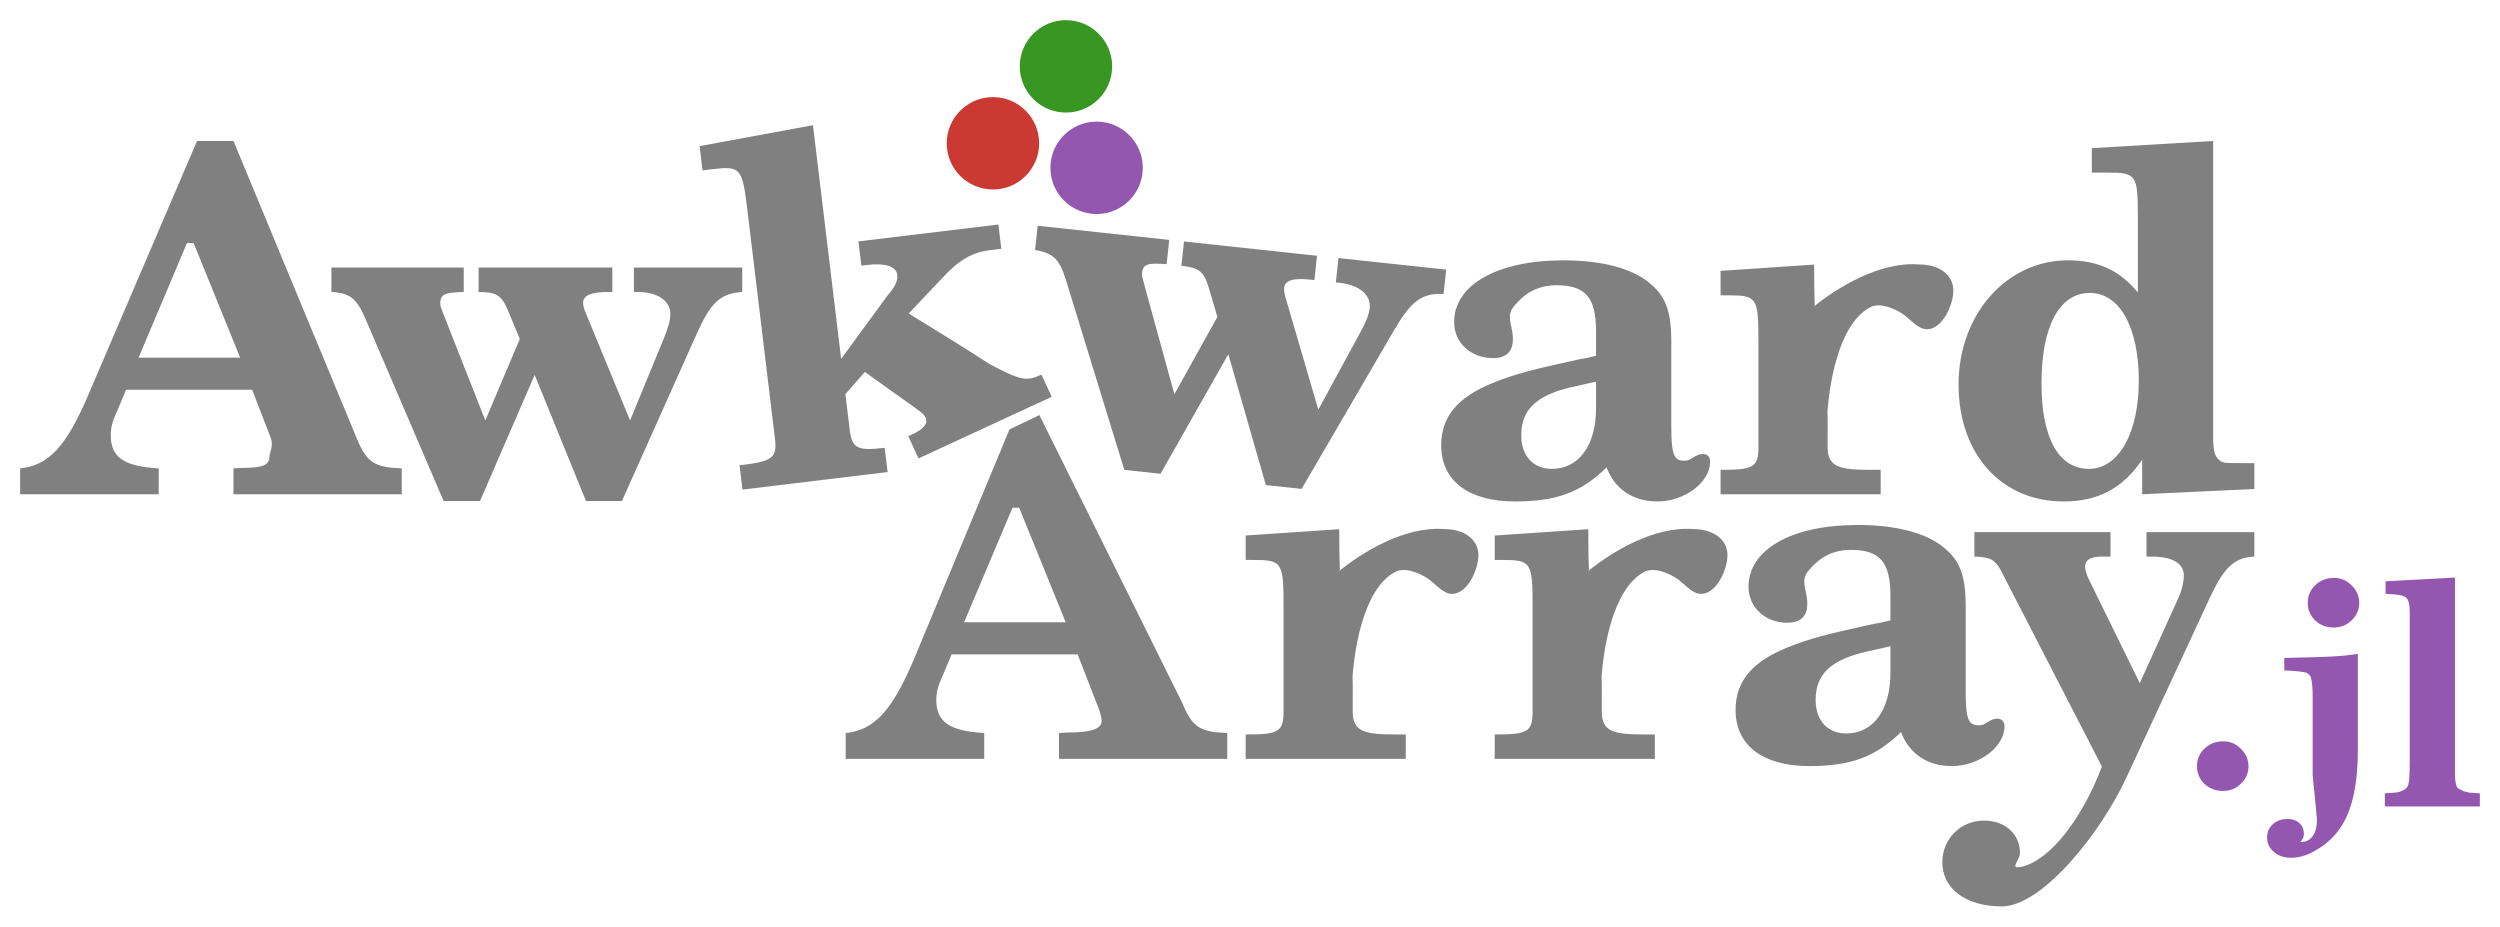
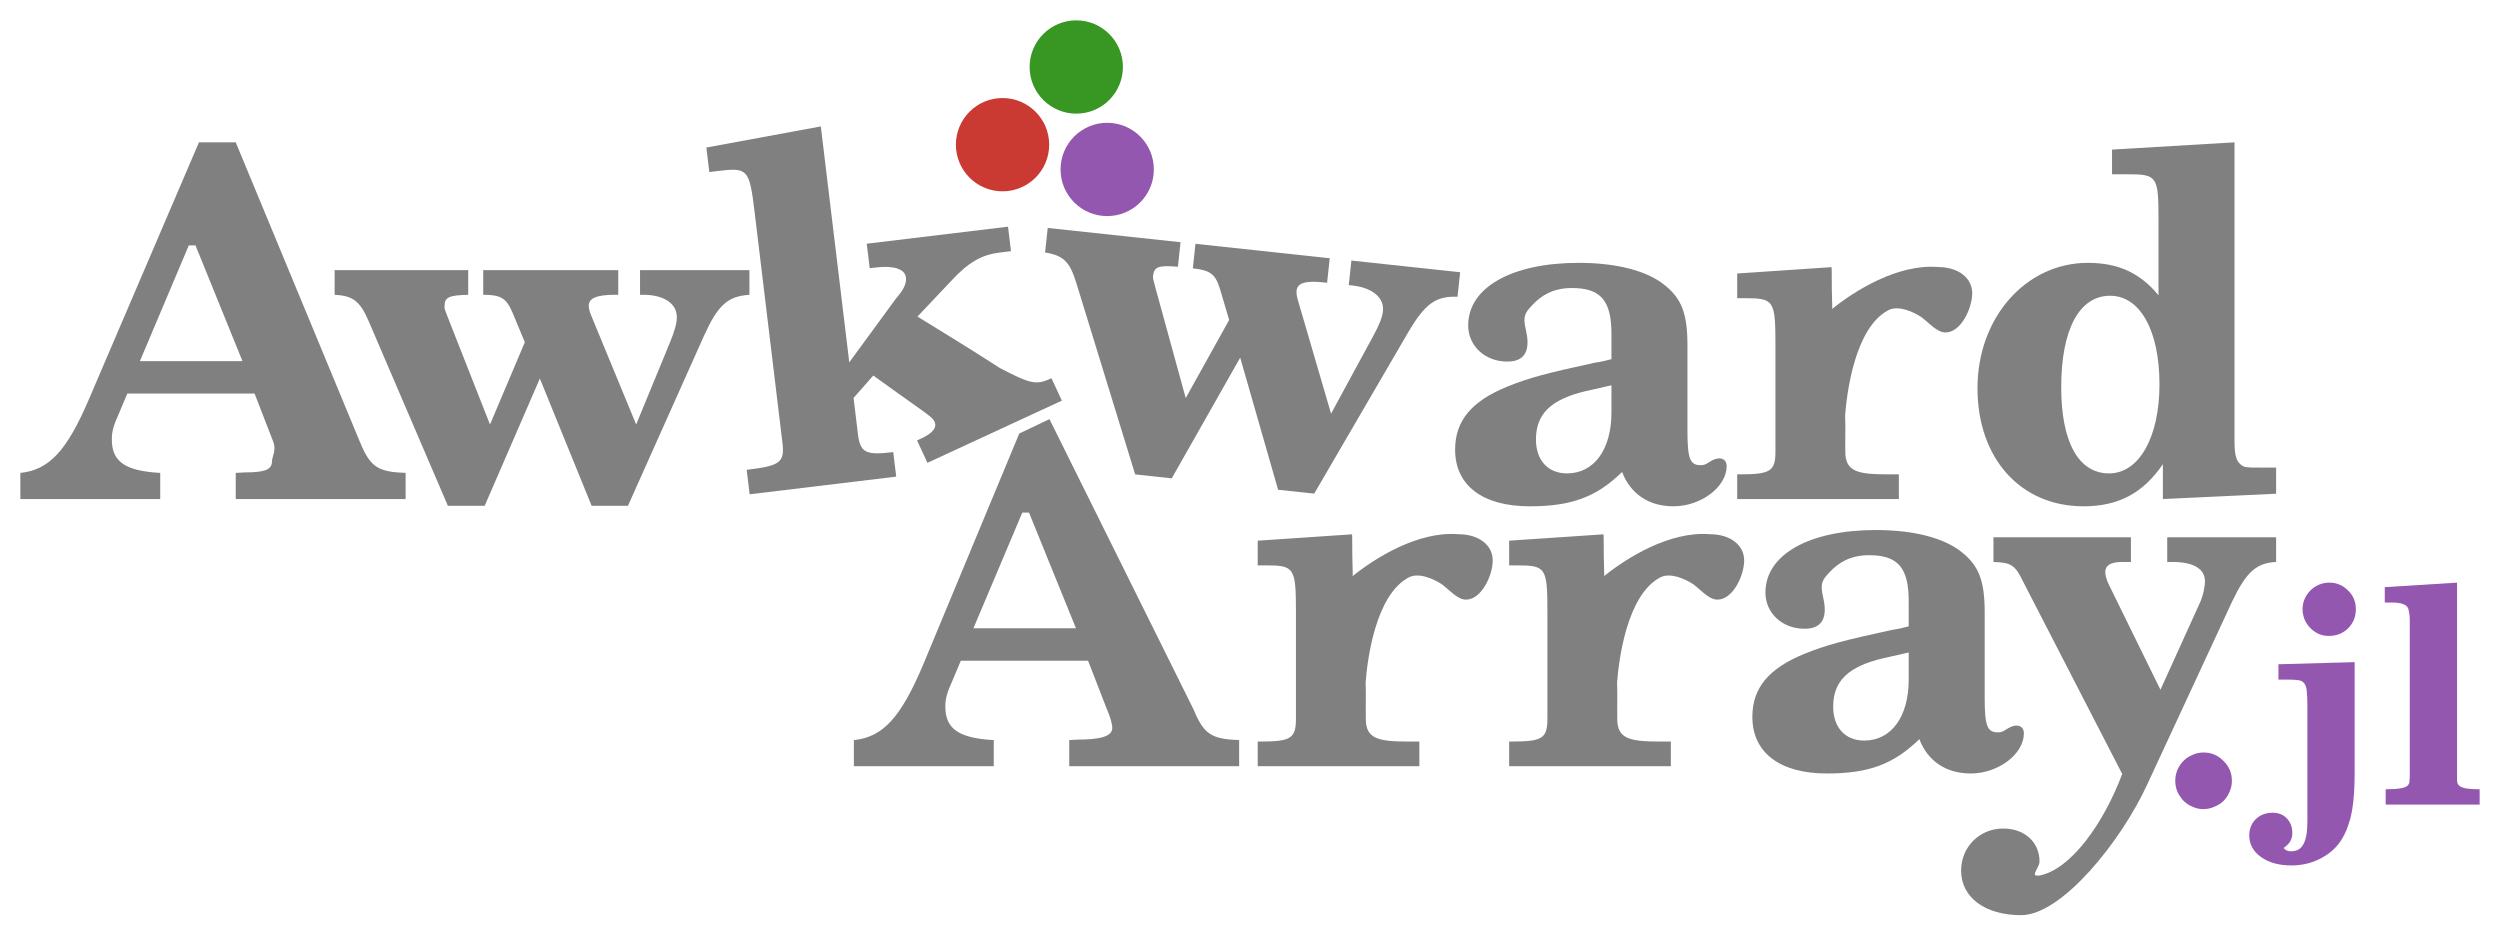
- <svg xmlns="http://www.w3.org/2000/svg" width="2480.392" height="919.298" id="svg3377" version="1.1">
+ <svg xmlns="http://www.w3.org/2000/svg" width="2456.649" height="919.298" id="svg3377" version="1.1">
  <defs id="defs3379" />
  <g id="layer1" transform="translate(396.7006,-89.18378)">
    <g style="color:#000000;font-style:normal;font-variant:normal;font-weight:bold;font-stretch:normal;font-size:144px;line-height:125%;font-family:'DejaVu Sans';-inkscape-font-specification:'Sans Bold';text-align:center;letter-spacing:0px;word-spacing:0px;text-anchor:middle;display:inline;overflow:visible;visibility:visible;fill:#bcbcbc;fill-opacity:1;fill-rule:nonzero;stroke:none;stroke-width:10;marker:none;enable-background:accumulate" id="text3385">
+       <g aria-label=".jl" id="text67260" style="font-size:295.96px;line-height:1.25;font-family:caled;-inkscape-font-specification:caled;opacity:1;vector-effect:none;fill:#9457b0;stroke-width:32.803;stop-color:#000000;stop-opacity:1">
+         <path d="m 1768.669,828.63 q 11.542,0 19.533,8.287 8.287,7.991 8.287,19.533 0,5.919 -2.368,10.951 -2.072,5.031 -5.919,8.879 -3.551,3.552 -8.879,5.623 -5.031,2.368 -10.95,2.368 -5.623,0 -10.655,-2.368 -5.031,-2.072 -8.879,-5.919 -3.551,-3.847 -5.919,-8.879 -2.072,-5.031 -2.072,-10.655 0,-5.623 2.072,-10.655 2.368,-5.327 5.919,-8.879 3.848,-3.847 8.879,-5.919 5.031,-2.368 10.951,-2.368 z" style="font-family:'Century Schoolbook L';-inkscape-font-specification:'Century Schoolbook L Bold';vector-effect:none;stop-color:#000000;stop-opacity:1" id="path95914" />
+         <path d="m 1892.264,661.709 q 10.655,0 18.349,7.695 7.695,7.399 7.695,18.35 0,11.246 -7.695,18.941 -7.695,7.399 -18.941,7.399 -5.327,0 -10.063,-2.072 -4.439,-2.072 -7.991,-5.623 -3.551,-3.552 -5.623,-8.287 -2.072,-5.031 -2.072,-10.359 0,-5.327 2.072,-10.063 2.072,-4.735 5.623,-8.287 3.551,-3.552 8.287,-5.623 5.031,-2.072 10.359,-2.072 z m 24.861,185.863 q 0,11.542 -0.592,20.717 -0.592,8.879 -1.776,16.278 -1.184,7.399 -3.256,13.318 -1.776,6.215 -4.735,11.838 -6.807,13.91 -21.013,21.901 -13.91,7.991 -30.78,7.991 -18.349,0 -29.892,-8.287 -11.543,-8.287 -11.543,-21.309 0,-9.471 6.511,-15.982 6.511,-6.215 16.574,-6.215 8.583,0 13.91,5.623 5.327,5.623 5.327,14.206 0,5.031 -2.072,8.287 -1.776,3.256 -6.511,6.511 2.368,3.256 7.399,3.256 8.583,0 12.134,-7.103 3.848,-6.807 3.848,-22.197 v -113.945 q 0,-8.879 -0.592,-13.91 -0.296,-5.031 -2.368,-7.695 -1.776,-2.664 -5.623,-3.256 -3.848,-0.592 -10.359,-0.592 h -9.471 v -15.094 l 74.878,-2.072 z" style="font-family:'Century Schoolbook L';-inkscape-font-specification:'Century Schoolbook L Bold';vector-effect:none;stop-color:#000000;stop-opacity:1" id="path95916" />
+         <path d="m 2017.751,837.213 q 0,7.991 0,12.43 0,4.439 0,6.807 0.296,2.072 0.592,2.96 0.592,0.592 1.184,1.48 1.48,1.776 6.511,2.96 5.031,0.888 11.838,0.888 h 2.072 v 15.094 h -92.34 v -15.094 h 1.184 q 17.166,0 20.717,-3.847 0.592,-0.888 0.888,-1.48 0.592,-0.888 0.592,-2.96 0.296,-2.368 0.296,-6.807 0,-4.439 0,-12.43 V 708.766 q 0,-5.919 0,-9.471 0,-3.847 -0.296,-5.919 -0.296,-2.368 -0.592,-3.552 -0.296,-1.184 -0.592,-2.664 -1.48,-3.256 -5.327,-4.439 -3.551,-1.48 -12.134,-1.48 h -5.623 V 666.148 l 71.03,-4.439 z" style="font-family:'Century Schoolbook L';-inkscape-font-specification:'Century Schoolbook L Bold';vector-effect:none;stop-color:#000000;stop-opacity:1" id="path95918" />
+       </g>
      <path d="M -201.197,229.046 -309.163,481.124 c -21.878,51.367 -39.476,69.916 -67.538,72.77 v 25.683 h 137.454 v -25.683 c -34.245,-1.902 -47.562,-10.939 -47.562,-32.818 0,-8.086 1.427,-13.317 7.61,-27.11 l 7.61,-18.074 h 125.035 l 18.074,46.611 c 3.805,8.561 -0.898,15.695 -0.898,19.5 0,8.561 -6.183,11.415 -27.586,11.415 l -8.086,0.476 v 25.683 H 1.893 v -25.683 c -27.11,-0.951 -34.72,-5.707 -44.708,-29.964 L -165.05,229.046 h -36.147 m -3.382,101.307 46.135,113.673 h -100.779 l 48.038,-113.673" style="color:#000000;font-family:'Century Schoolbook L';-inkscape-font-specification:'Century Schoolbook L Bold';display:inline;overflow:visible;visibility:visible;fill:#808080;fill-opacity:1;fill-rule:nonzero;stroke:none;stroke-width:33.029;marker:none;enable-background:accumulate" id="path3392" />
      <path d="M 228.436,506.332 184.679,400.269 c -1.902,-4.281 -2.854,-8.086 -2.854,-10.464 0,-7.61 7.61,-10.939 25.683,-10.939 h 3.329 V 354.61 H 78.14 v 24.257 c 17.598,0 22.83,3.329 29.013,18.074 L 119.043,425.477 84.798,506.332 43.42,401.22 c -3.329,-8.561 -3.329,-8.561 -3.329,-10.939 0,-9.037 4.281,-10.939 23.305,-11.415 V 354.61 H -67.876 v 24.257 c 18.549,0.951 25.208,6.659 33.769,26.635 L 43.42,586.236 H 79.567 l 54.221,-125.088 50.891,125.088 h 35.671 l 74.672,-166.943 c 13.793,-30.44 23.305,-39.001 44.708,-40.428 v -24.257 h -107.49 v 24.257 h 3.329 c 19.976,0 32.818,8.561 32.818,21.879 0,5.707 -1.902,13.317 -6.659,24.732 l -33.293,80.855" style="color:#000000;font-family:'Century Schoolbook L';-inkscape-font-specification:'Century Schoolbook L Bold';display:inline;overflow:visible;visibility:visible;fill:#808080;fill-opacity:1;fill-rule:nonzero;stroke:none;stroke-width:33.029;marker:none;enable-background:accumulate" id="path3394" />
      <path id="path3396" style="color:#000000;font-family:'Century Schoolbook L';-inkscape-font-specification:'Century Schoolbook L Bold';display:inline;overflow:visible;visibility:visible;fill:#808080;fill-opacity:1;fill-rule:nonzero;stroke:none;stroke-width:33.029;marker:none;enable-background:accumulate" d="m 409.882,213.404 -112.473,20.751 2.905,24.082 8.972,-1.082 c 28.804,-3.474 30.448,-1.756 35.517,40.27 l 24.717,204.934 2.677,22.193 c 2.278,18.888 -2.574,22.348 -33.267,26.049 l -1.889,0.228 2.905,24.082 144.02,-17.37 -2.905,-24.082 c -27.387,3.303 -32.508,0.567 -34.786,-18.321 l -2.62,-21.721 -1.595,-13.222 19.386,-21.98 c 16.056,11.614 32.212,23.089 48.375,34.554 5.45,4.179 10.005,6.9 11.803,10.785 2.596,5.611 -1.617,11.229 -12.84,16.422 l -4.317,1.997 10.186,22.014 132.087,-61.114 -10.186,-22.014 c -15.108,6.99 -20.391,5.766 -50.768,-10.051 -26.723,-17.256 -53.809,-33.92 -80.93,-50.537 l 32.714,-34.606 c 17.367,-18.862 30.377,-26.18 48.321,-28.344 l 10.861,-1.31 -2.905,-24.082 -138.826,16.744 2.905,24.082 5.666,-0.683 c 17.944,-2.164 28.901,1.305 29.927,9.804 0.683,5.666 -1.939,11.731 -9.527,20.312 l -46.146,63.064 -27.963,-231.849" />
      <path d="M 911.277,495.668 879.091,385.54 c -1.435,-4.459 -1.974,-8.344 -1.72,-10.708 0.812,-7.566 8.734,-10.064 26.704,-8.135 l 3.31,0.355 2.589,-24.118 -131.94,-14.164 -2.589,24.118 c 17.497,1.878 22.344,5.747 26.918,21.067 l 8.776,29.643 -42.68,76.738 -29.923,-108.928 c -2.397,-8.868 -2.397,-8.868 -2.143,-11.232 0.965,-8.985 5.424,-10.42 24.391,-8.862 l 2.589,-24.118 -130.521,-14.012 -2.589,24.118 c 18.342,2.926 24.353,9.311 30.733,30.087 l 57.791,187.978 35.941,3.858 67.263,-118.586 37.248,129.806 35.468,3.808 92.066,-158.018 c 16.963,-28.793 27.335,-36.29 48.768,-35.424 l 2.589,-24.118 -106.876,-11.474 -2.589,24.118 3.31,0.355 c 19.862,2.132 31.716,12.015 30.295,25.257 -0.609,5.675 -3.313,13.038 -9.261,23.88 l -41.734,76.84" style="color:#000000;font-family:'Century Schoolbook L';-inkscape-font-specification:'Century Schoolbook L Bold';display:inline;overflow:visible;visibility:visible;fill:#808080;fill-opacity:1;fill-rule:nonzero;stroke:none;stroke-width:33.029;marker:none;enable-background:accumulate" id="path3398" />
      <path d="m 1799.05,229.046 -120.332,7.134 v 24.257 h 15.22 c 29.013,0 30.44,1.903 30.44,44.233 v 74.672 c -18.074,-21.878 -39.477,-31.867 -69.441,-31.867 -60.879,0 -108.441,53.745 -108.441,123.186 0,68.965 42.33,116.051 104.161,116.051 34.245,0 58.501,-12.842 78.002,-41.379 v 34.245 l 111.295,-5.232 v -25.683 h -12.842 c -17.122,0 -18.549,0 -22.354,-3.329 -4.281,-3.805 -5.707,-9.512 -5.707,-23.781 V 229.046 m -122.234,150.772 c 29.488,0 48.513,34.245 48.513,87.038 0,51.843 -19.976,87.514 -49.465,87.514 -29.964,0 -47.086,-30.44 -47.086,-84.66 0,-56.599 17.598,-89.892 48.038,-89.892" style="color:#000000;font-family:'Century Schoolbook L';-inkscape-font-specification:'Century Schoolbook L Bold';display:inline;overflow:visible;visibility:visible;fill:#808080;fill-opacity:1;fill-rule:nonzero;stroke:none;stroke-width:33.029;marker:none;enable-background:accumulate" id="path3404" />
      <path d="m 509.896,743.673 c -21.878,51.367 -39.476,69.916 -67.538,72.77 v 25.683 H 579.812 v -25.683 c -34.245,-1.902 -47.562,-10.939 -47.562,-32.818 0,-8.086 1.427,-13.317 7.61,-27.11 l 7.61,-18.074 h 125.035 l 18.074,46.611 c 3.805,8.561 5.707,15.695 5.707,19.5 0,8.561 -12.789,11.415 -34.192,11.415 l -8.086,0.476 v 25.683 h 166.943 v -25.683 c -27.11,-0.951 -34.72,-5.707 -44.708,-29.964 L 634.546,501.031 604.886,515.186 m 9.594,77.715 46.135,113.673 H 559.836 l 48.038,-113.673" style="color:#000000;font-family:'Century Schoolbook L';-inkscape-font-specification:'Century Schoolbook L Bold';display:inline;overflow:visible;visibility:visible;fill:#808080;fill-opacity:1;fill-rule:nonzero;stroke:none;stroke-width:33.029;marker:none;enable-background:accumulate" id="path3406" />
      <path d="m 1553.566,690.879 c 0,-30.915 -5.707,-45.66 -22.354,-58.977 -17.598,-14.269 -47.562,-21.878 -84.66,-21.878 -65.635,0 -108.441,24.257 -108.441,61.355 0,20.452 16.647,35.671 38.525,35.671 21.878,0 21.344,-17.567 18.179,-31.052 -3.165,-13.485 -1.121,-16.705 6.755,-24.979 7.876,-8.274 19.299,-16.262 38.324,-16.262 28.537,0 39.001,12.366 39.001,45.184 v 24.732 c -5.232,1.427 -11.415,2.854 -15.695,3.329 -48.038,10.464 -64.684,14.744 -87.039,23.781 -34.72,14.269 -50.891,33.293 -50.891,61.831 0,35.196 27.11,55.648 73.246,55.648 40.903,0 65.635,-9.037 90.843,-33.769 8.085,21.403 26.159,33.769 50.416,33.769 27.11,0 52.318,-19.025 52.318,-39.476 0,-4.756 -2.854,-7.61 -7.134,-7.61 -2.854,0 -5.707,0.951 -9.512,3.329 -4.281,2.854 -5.707,3.329 -9.037,3.329 -10.464,0 -12.842,-6.659 -12.842,-34.245 v -83.709 m -74.672,39.476 V 756.99 c 0,36.623 -17.122,59.928 -43.757,59.928 -18.549,0 -30.44,-12.842 -30.44,-33.293 0,-25.208 14.744,-39.476 48.989,-47.562 l 25.208,-5.707" style="color:#000000;font-family:'Century Schoolbook L';-inkscape-font-specification:'Century Schoolbook L Bold';display:inline;overflow:visible;visibility:visible;fill:#808080;fill-opacity:1;fill-rule:nonzero;stroke:none;stroke-width:33.029;marker:none;enable-background:accumulate" id="path3412" />
      <path d="M 1726.28,766.978 1675.864,664.244 c -2.378,-4.756 -3.805,-9.512 -3.805,-12.842 0,-6.659 5.232,-9.988 16.647,-9.988 h 8.561 v -24.257 h -135.076 v 24.257 c 17.598,0.476 21.403,3.329 29.013,19.025 l 97.502,189.297 c -17.972,47.911 -50.156,93.76 -81.261,99.798 -2.378,0 -5.606,0.8 -4.281,-2.854 1.326,-3.654 4.277,-7.232 4.281,-10.992 0.02,-19.025 -14.744,-32.342 -35.672,-32.342 -23.305,0 -41.379,18.074 -41.379,41.379 0,26.159 23.305,43.757 58.977,43.757 39.952,0 98.383,-72.635 124.067,-128.758 l 83.234,-179.309 c 13.793,-29.013 23.781,-38.05 43.281,-39.001 v -24.257 h -107.014 v 24.257 h 5.232 c 20.452,0 31.866,6.659 31.866,19.025 0,5.232 -1.902,13.793 -4.28,19.5 l -39.477,87.038" style="color:#000000;font-family:'Century Schoolbook L';-inkscape-font-specification:'Century Schoolbook L Bold';display:inline;overflow:visible;visibility:visible;fill:#808080;fill-opacity:1;fill-rule:nonzero;stroke:none;stroke-width:33.029;marker:none;enable-background:accumulate" id="path3414" />
      <g style="color:#000000;font-weight:normal;font-size:139.291px;line-height:125%;font-family:'Liberation Serif';-inkscape-font-specification:'Liberation Serif';display:inline;overflow:visible;visibility:visible;fill:#808080;fill-opacity:1;fill-rule:nonzero;stroke:none;stroke-width:10;marker:none;enable-background:accumulate" id="text2999" transform="matrix(3.302916,0,0,3.302916,-259.6662,-916.1037)">
        <path id="path3007" style="color:#000000;font-family:'URW Bookman L';-inkscape-font-specification:'URW Bookman L';display:inline;overflow:visible;visibility:visible;fill:#808080;fill-opacity:1;fill-rule:nonzero;stroke:none;stroke-width:10;marker:none;enable-background:accumulate" d="m 435.577,463.331 -28.071,1.892 v 7.344 h 2.16 c 8.784,0 9.216,0.576 9.216,13.968 v 25.056 6.624 c 0,5.904 -1.584,6.768 -10.8,6.768 h -0.576 v 7.344 h 48.096 v -7.344 h -3.168 c -9.216,0 -12.764,-0.864 -12.764,-6.768 -0.066,-3.505 0.102,-7.426 -0.061,-10.678 0.481,-6.582 2.838,-26.075 12.815,-31.372 2.995,-1.59 7.45,0.418 9.957,2.089 2.368,1.811 4.597,4.507 7.104,4.507 4.597,0 7.94,-7.204 7.94,-11.661 0,-4.597 -4.179,-7.8 -10.168,-7.8 -12.014,-0.993 -24.882,7.092 -31.647,12.575 l 0.18,-0.358 c -0.124,-3.75 -0.171,-7.515 -0.171,-11.302" />
      </g>
      <g transform="matrix(3.302916,0,0,3.302916,-506.765,-916.1037)" id="g3029" style="color:#000000;font-weight:normal;font-size:139.291px;line-height:125%;font-family:'Liberation Serif';-inkscape-font-specification:'Liberation Serif';display:inline;overflow:visible;visibility:visible;fill:#808080;fill-opacity:1;fill-rule:nonzero;stroke:none;stroke-width:10;marker:none;enable-background:accumulate">
        <path d="m 435.577,463.331 -28.071,1.892 v 7.344 h 2.16 c 8.784,0 9.216,0.576 9.216,13.968 v 25.056 6.624 c 0,5.904 -1.584,6.768 -10.8,6.768 h -0.576 v 7.344 h 48.096 v -7.344 h -3.168 c -9.216,0 -12.764,-0.864 -12.764,-6.768 -0.066,-3.505 0.102,-7.426 -0.061,-10.678 0.481,-6.582 2.838,-26.075 12.815,-31.372 2.995,-1.59 7.45,0.418 9.957,2.089 2.368,1.811 4.597,4.507 7.104,4.507 4.597,0 7.94,-7.204 7.94,-11.661 0,-4.597 -4.179,-7.8 -10.168,-7.8 -12.014,-0.993 -24.882,7.092 -31.647,12.575 l 0.18,-0.358 c -0.124,-3.75 -0.171,-7.515 -0.171,-11.302" style="color:#000000;font-family:'URW Bookman L';-inkscape-font-specification:'URW Bookman L';display:inline;overflow:visible;visibility:visible;fill:#808080;fill-opacity:1;fill-rule:nonzero;stroke:none;stroke-width:10;marker:none;enable-background:accumulate" id="path3031" />
      </g>
      <g transform="matrix(3.302916,0,0,3.302916,-35.57782,-1178.652)" id="g3033" style="color:#000000;font-weight:normal;font-size:139.291px;line-height:125%;font-family:'Liberation Serif';-inkscape-font-specification:'Liberation Serif';display:inline;overflow:visible;visibility:visible;fill:#808080;fill-opacity:1;fill-rule:nonzero;stroke:none;stroke-width:10;marker:none;enable-background:accumulate">
        <path d="m 435.577,463.331 -28.071,1.892 v 7.344 h 2.16 c 8.784,0 9.216,0.576 9.216,13.968 v 25.056 6.624 c 0,5.904 -1.584,6.768 -10.8,6.768 h -0.576 v 7.344 h 48.096 v -7.344 h -3.168 c -9.216,0 -12.764,-0.864 -12.764,-6.768 -0.066,-3.505 0.102,-7.426 -0.061,-10.678 0.481,-6.582 2.838,-26.075 12.815,-31.372 2.995,-1.59 7.45,0.418 9.957,2.089 2.368,1.811 4.597,4.507 7.104,4.507 4.597,0 7.94,-7.204 7.94,-11.661 0,-4.597 -4.179,-7.8 -10.168,-7.8 -12.014,-0.993 -24.882,7.092 -31.647,12.575 l 0.18,-0.358 c -0.124,-3.75 -0.171,-7.515 -0.171,-11.302" style="color:#000000;font-family:'URW Bookman L';-inkscape-font-specification:'URW Bookman L';display:inline;overflow:visible;visibility:visible;fill:#808080;fill-opacity:1;fill-rule:nonzero;stroke:none;stroke-width:10;marker:none;enable-background:accumulate" id="path3035" />
      </g>
      <path id="path3037" style="color:#000000;font-family:'Century Schoolbook L';-inkscape-font-specification:'Century Schoolbook L Bold';display:inline;overflow:visible;visibility:visible;fill:#808080;fill-opacity:1;fill-rule:nonzero;stroke:none;stroke-width:33.029;marker:none;enable-background:accumulate" d="m 1261.482,428.331 c 0,-30.915 -5.707,-45.66 -22.354,-58.977 -17.598,-14.269 -47.562,-21.879 -84.66,-21.879 -65.635,0 -108.441,24.257 -108.441,61.355 0,20.452 16.647,35.671 38.525,35.671 21.878,0 21.344,-17.567 18.179,-31.052 -3.165,-13.485 -1.121,-16.705 6.755,-24.979 7.876,-8.274 19.299,-16.262 38.324,-16.262 28.537,0 39.001,12.366 39.001,45.184 v 24.732 c -5.232,1.427 -11.415,2.854 -15.695,3.329 -48.038,10.464 -64.684,14.744 -87.039,23.781 -34.72,14.269 -50.891,33.293 -50.891,61.831 0,35.196 27.11,55.648 73.246,55.648 40.903,0 65.635,-9.037 90.843,-33.769 8.086,21.403 26.159,33.769 50.416,33.769 27.11,0 52.318,-19.025 52.318,-39.476 0,-4.756 -2.854,-7.61 -7.134,-7.61 -2.854,0 -5.707,0.951 -9.512,3.329 -4.28,2.854 -5.707,3.329 -9.037,3.329 -10.464,0 -12.842,-6.659 -12.842,-34.245 v -83.709 m -74.672,39.476 v 26.635 c 0,36.623 -17.122,59.928 -43.757,59.928 -18.549,0 -30.44,-12.842 -30.44,-33.293 0,-25.208 14.744,-39.476 48.989,-47.562 l 25.208,-5.707" />
-       <path style="font-size:341.325px;line-height:1.25;font-family:'Century Schoolbook T';-inkscape-font-specification:'Century Schoolbook T Bold';font-variation-settings:normal;vector-effect:none;fill:#9457b0;fill-opacity:1;stroke:none;stroke-width:32.803;stroke-linecap:butt;stroke-linejoin:miter;stroke-miterlimit:4;stroke-dasharray:none;stroke-dashoffset:0;stroke-opacity:1;-inkscape-stroke:none;marker:none;stop-color:#000000" d="m 1919.024,662.546 q 10.085,0 17.388,7.37 7.651,7.37 7.651,17.421 0,10.05 -7.651,17.421 -7.303,7.035 -17.736,7.035 -10.78,0 -18.431,-7.035 -7.303,-7.37 -7.303,-17.421 0,-10.385 7.303,-17.421 7.651,-7.37 18.779,-7.37 z" id="path65082" />
-       <path style="font-size:341.325px;line-height:1.25;font-family:'Century Schoolbook T';-inkscape-font-specification:'Century Schoolbook T Bold';font-variation-settings:normal;vector-effect:none;fill:#9457b0;fill-opacity:1;stroke:none;stroke-width:32.803;stroke-linecap:butt;stroke-linejoin:miter;stroke-miterlimit:4;stroke-dasharray:none;stroke-dashoffset:0;stroke-opacity:1;-inkscape-stroke:none;marker:none;stop-color:#000000" d="m 1942.671,833.066 q 0,51.257 -16.692,76.382 -9.042,13.735 -22.952,22.111 -13.562,8.71 -26.777,8.71 -10.085,0 -16.692,-5.695 -6.955,-5.695 -6.955,-14.405 0,-8.375 5.912,-13.4 5.564,-5.025 14.606,-5.025 6.955,0 11.476,4.02 4.521,4.355 4.521,10.385 0,2.68 -0.695,4.355 -0.696,1.675 -2.782,4.02 7.651,0.335 11.824,-5.36 4.521,-5.695 4.521,-15.745 0,-1.34 0,-2.345 0,-1.005 -0.348,-3.685 -0.348,-2.68 -0.696,-7.705 -0.348,-5.025 -1.391,-14.405 -0.696,-5.025 -1.043,-9.045 -0.348,-4.02 -0.696,-8.375 0,-4.355 0,-10.385 0,-6.03 0,-15.075 v -49.581 q 0,-8.375 -0.348,-12.73 -0.348,-4.69 -1.043,-7.035 -0.348,-2.68 -1.391,-3.685 -1.043,-1.34 -3.13,-2.68 -1.739,-0.67 -7.651,-1.34 -5.912,-0.67 -14.606,-1.005 v -12.395 q 17.04,-0.335 27.821,-0.67 10.781,-0.335 18.431,-0.67 7.998,-0.67 13.91,-1.005 5.912,-0.67 12.867,-1.675 z" id="path64164" />
-       <path d="m 2039.001,845.461 q 0,9.045 0,14.07 0.348,5.025 1.043,8.04 0.696,2.68 2.434,4.02 1.739,1.005 4.521,2.345 2.782,1.005 6.26,1.675 3.478,0.335 10.433,0.67 v 13.065 h -94.243 V 876.282 q 8.346,-0.335 12.519,-1.005 4.521,-1.005 7.303,-3.015 1.739,-1.005 2.434,-2.345 1.043,-1.34 1.391,-4.02 0.696,-2.68 0.696,-7.37 0.348,-5.025 0.348,-13.065 V 695.712 q 0,-10.72 -3.825,-13.735 -3.478,-3.015 -16.345,-3.35 l -3.825,-0.335 v -12.395 l 68.856,-3.685 z" style="font-size:341.325px;line-height:1.25;font-family:'Century Schoolbook T';-inkscape-font-specification:'Century Schoolbook T Bold';font-variation-settings:normal;vector-effect:none;fill:#9457b0;fill-opacity:1;stroke:none;stroke-width:32.803;stroke-linecap:butt;stroke-linejoin:miter;stroke-miterlimit:4;stroke-dasharray:none;stroke-dashoffset:0;stroke-opacity:1;-inkscape-stroke:none;marker:none;stop-color:#000000" id="path64166" />
-       <path style="font-size:341.325px;line-height:1.25;font-family:'Century Schoolbook T';-inkscape-font-specification:'Century Schoolbook T Bold';font-variation-settings:normal;vector-effect:none;fill:#9457b0;fill-opacity:1;stroke:none;stroke-width:32.803;stroke-linecap:butt;stroke-linejoin:miter;stroke-miterlimit:4;stroke-dasharray:none;stroke-dashoffset:0;stroke-opacity:1;-inkscape-stroke:none;marker:none;stop-color:#000000" d="m 1809.126,824.669 q 10.085,0 17.388,7.37 7.651,7.37 7.651,17.421 0,10.05 -7.651,17.421 -7.303,7.035 -17.736,7.035 -10.78,0 -18.431,-7.035 -7.303,-7.37 -7.303,-17.421 0,-10.385 7.303,-17.421 7.651,-7.37 18.779,-7.37 z" id="path65102" />
      <circle style="font-variation-settings:normal;vector-effect:none;fill:#ca3a33;fill-opacity:1;fill-rule:evenodd;stroke:none;stroke-width:32.803;stroke-linecap:butt;stroke-linejoin:miter;stroke-miterlimit:4;stroke-dasharray:none;stroke-dashoffset:0;stroke-opacity:1;-inkscape-stroke:none;stop-color:#000000" id="path20973" cx="588.455" cy="231.359" r="45.838" />
      <circle style="font-variation-settings:normal;vector-effect:none;fill:#389723;fill-opacity:1;fill-rule:evenodd;stroke:none;stroke-width:32.803;stroke-linecap:butt;stroke-linejoin:miter;stroke-miterlimit:4;stroke-dasharray:none;stroke-dashoffset:0;stroke-opacity:1;-inkscape-stroke:none;stop-color:#000000" id="circle21163" cx="660.898" cy="155.021" r="45.838" />
      <circle style="font-variation-settings:normal;vector-effect:none;fill:#9457b0;fill-opacity:1;fill-rule:evenodd;stroke:none;stroke-width:32.803;stroke-linecap:butt;stroke-linejoin:miter;stroke-miterlimit:4;stroke-dasharray:none;stroke-dashoffset:0;stroke-opacity:1;-inkscape-stroke:none;stop-color:#000000" id="circle21165" cx="691.301" cy="255.692" r="45.838" />
    </g>
  </g>
</svg>
